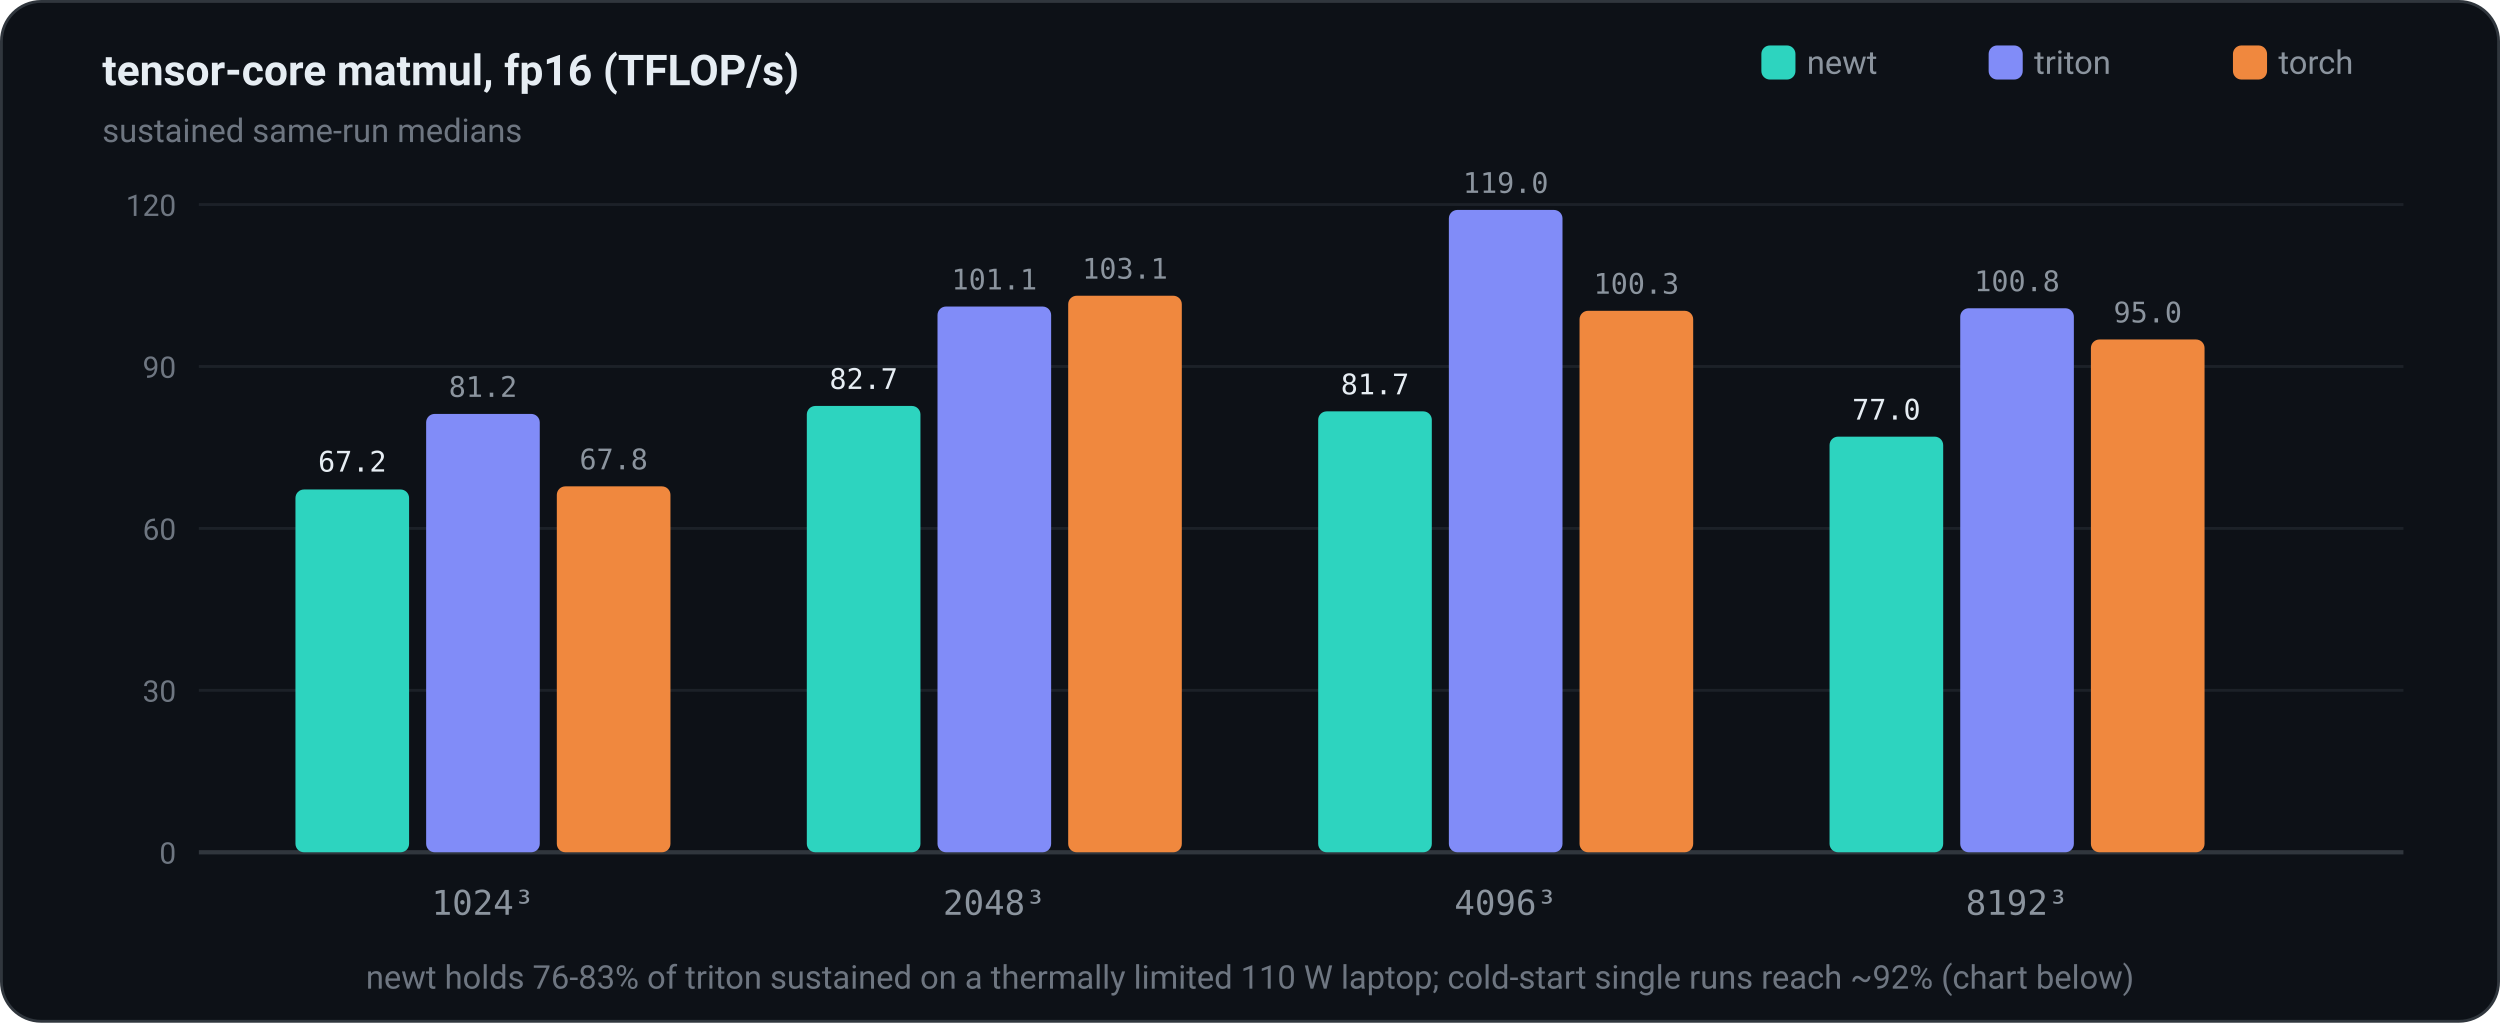
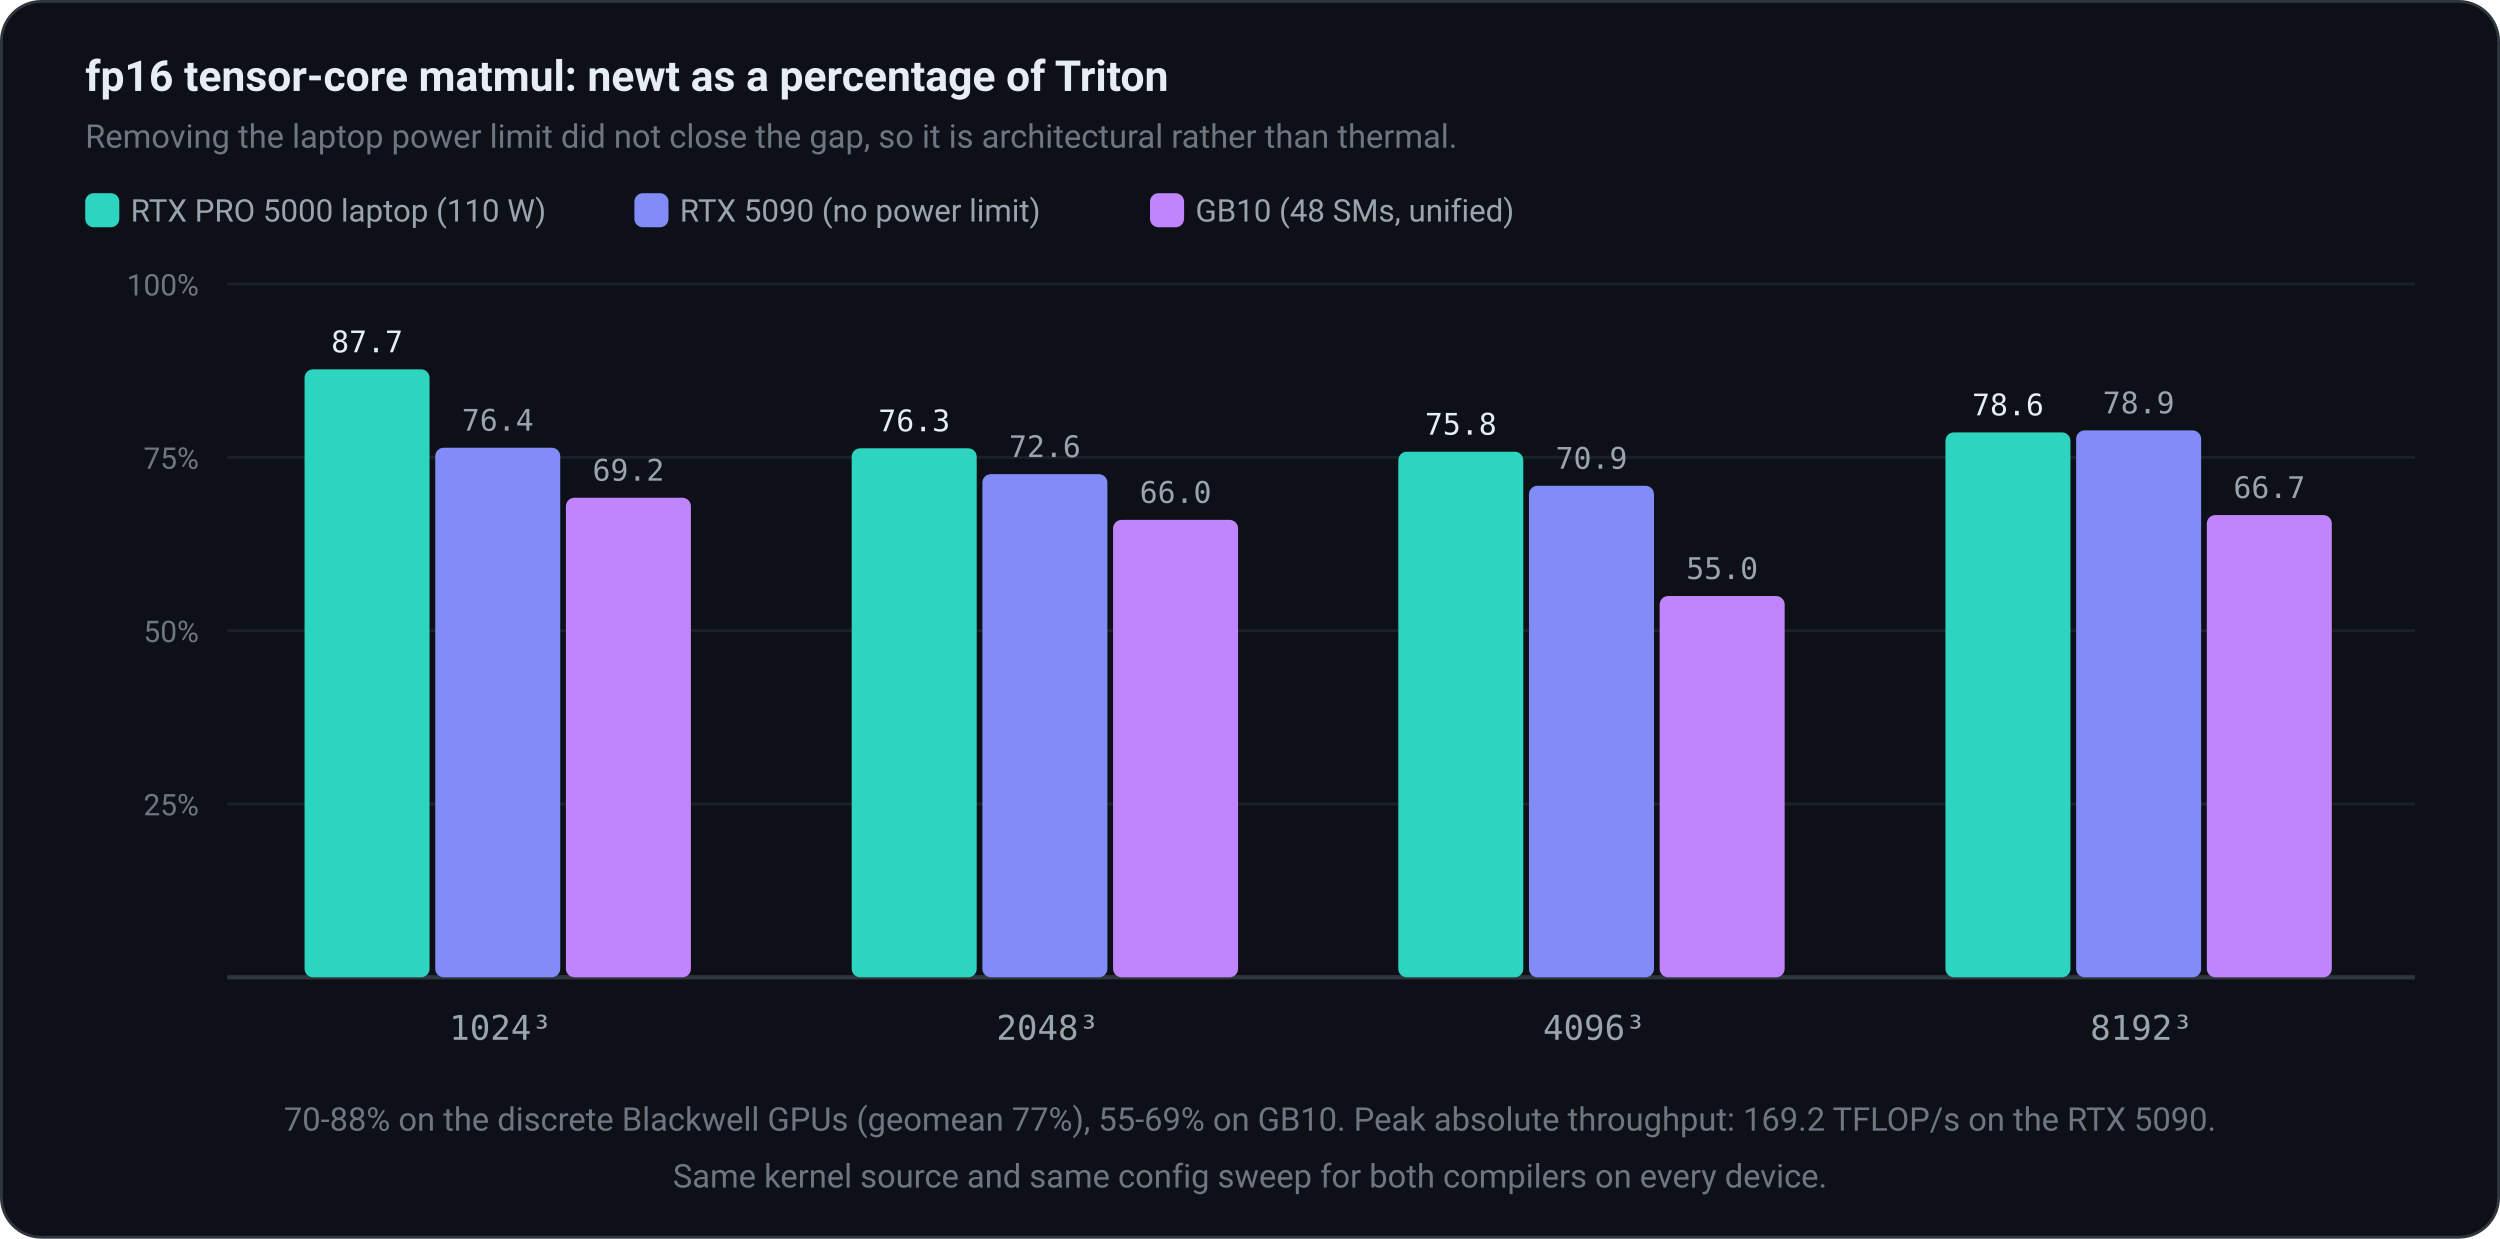
- <svg xmlns="http://www.w3.org/2000/svg" viewBox="0 0 880 360" font-family="-apple-system,'Segoe UI',Roboto,Helvetica,Arial,sans-serif">
-   <rect x="0.5" y="0.5" width="879" height="359" rx="14" fill="#0d1117" stroke="#30363d" />
-   <text x="36" y="30" font-size="15" font-weight="700" fill="#e6edf3">tensor-core matmul, fp16 (TFLOP/s)</text>
-   <text x="36" y="50" font-size="11.5" fill="#6e7681">sustained same-run medians</text>
-   <g font-size="11.5" fill="#8b949e">
-     <rect x="620" y="16" width="12" height="12" rx="3" fill="#2dd4bf" />
-     <text x="636" y="26">newt</text>
-     <rect x="700" y="16" width="12" height="12" rx="3" fill="#818cf8" />
-     <text x="716" y="26">triton</text>
-     <rect x="786" y="16" width="12" height="12" rx="3" fill="#f0883e" />
-     <text x="802" y="26">torch</text>
-   </g>
-   <g stroke="#1c2128" stroke-width="1">
-     <path d="M70 243 H846" />
-     <path d="M70 186 H846" />
-     <path d="M70 129 H846" />
-     <path d="M70 72 H846" />
-   </g>
-   <path d="M70 300 H846" stroke="#30363d" stroke-width="1.5" />
-   <g font-size="10.5" fill="#6e7681" text-anchor="end">
-     <text x="62" y="304">0</text>
-     <text x="62" y="247">30</text>
-     <text x="62" y="190">60</text>
-     <text x="62" y="133">90</text>
-     <text x="62" y="76">120</text>
-   </g>
-   <g font-size="10" font-family="ui-monospace,Consolas,monospace">
-     <rect x="104" y="172.3" width="40" height="127.7" rx="3" fill="#2dd4bf" />
-     <text x="124" y="166" text-anchor="middle" fill="#e6edf3">67.2</text>
-     <rect x="150" y="145.7" width="40" height="154.3" rx="3" fill="#818cf8" />
-     <text x="170" y="139.7" text-anchor="middle" fill="#8b949e">81.2</text>
-     <rect x="196" y="171.2" width="40" height="128.8" rx="3" fill="#f0883e" />
-     <text x="216" y="165.2" text-anchor="middle" fill="#8b949e">67.8</text>
-     <rect x="284" y="142.9" width="40" height="157.1" rx="3" fill="#2dd4bf" />
-     <text x="304" y="136.9" text-anchor="middle" fill="#e6edf3">82.7</text>
-     <rect x="330" y="107.9" width="40" height="192.1" rx="3" fill="#818cf8" />
-     <text x="350" y="101.9" text-anchor="middle" fill="#8b949e">101.1</text>
-     <rect x="376" y="104.1" width="40" height="195.9" rx="3" fill="#f0883e" />
-     <text x="396" y="98.1" text-anchor="middle" fill="#8b949e">103.1</text>
-     <rect x="464" y="144.8" width="40" height="155.2" rx="3" fill="#2dd4bf" />
-     <text x="484" y="138.8" text-anchor="middle" fill="#e6edf3">81.7</text>
-     <rect x="510" y="73.9" width="40" height="226.1" rx="3" fill="#818cf8" />
-     <text x="530" y="67.9" text-anchor="middle" fill="#8b949e">119.0</text>
-     <rect x="556" y="109.4" width="40" height="190.6" rx="3" fill="#f0883e" />
-     <text x="576" y="103.4" text-anchor="middle" fill="#8b949e">100.3</text>
-     <rect x="644" y="153.7" width="40" height="146.3" rx="3" fill="#2dd4bf" />
-     <text x="664" y="147.7" text-anchor="middle" fill="#e6edf3">77.0</text>
-     <rect x="690" y="108.5" width="40" height="191.5" rx="3" fill="#818cf8" />
-     <text x="710" y="102.5" text-anchor="middle" fill="#8b949e">100.8</text>
-     <rect x="736" y="119.5" width="40" height="180.5" rx="3" fill="#f0883e" />
-     <text x="756" y="113.5" text-anchor="middle" fill="#8b949e">95.0</text>
-   </g>
-   <g font-size="12" fill="#8b949e" text-anchor="middle" font-family="ui-monospace,Consolas,monospace">
-     <text x="170" y="322">1024³</text>
-     <text x="350" y="322">2048³</text>
-     <text x="530" y="322">4096³</text>
-     <text x="710" y="322">8192³</text>
-   </g>
-   <text x="440" y="348" text-anchor="middle" font-size="11.5" fill="#6e7681">newt holds 76-83% of triton sustained on a thermally limited 110 W laptop; cold-start single runs reach ~92% (chart below)</text>
+ <svg xmlns="http://www.w3.org/2000/svg" viewBox="0 0 880 436" font-family="-apple-system,'Segoe UI',Roboto,Helvetica,Arial,sans-serif">
+   <rect x="0.5" y="0.5" width="879" height="435" rx="14" fill="#0d1117" stroke="#30363d" />
+   <text x="30" y="32" font-size="15" font-weight="700" fill="#e6edf3">fp16 tensor-core matmul: newt as a percentage of Triton</text>
+   <text x="30" y="52" font-size="11.5" fill="#6e7681">Removing the laptop power limit did not close the gap, so it is architectural rather than thermal.</text>
+   <rect x="30" y="68" width="12" height="12" rx="3" fill="#2dd4bf" />
+   <text x="46" y="78" font-size="11" fill="#9aa4af">RTX PRO 5000 laptop (110 W)</text>
+   <rect x="223.3" y="68" width="12" height="12" rx="3" fill="#818cf8" />
+   <text x="239.3" y="78" font-size="11" fill="#9aa4af">RTX 5090 (no power limit)</text>
+   <rect x="404.8" y="68" width="12" height="12" rx="3" fill="#c084fc" />
+   <text x="420.8" y="78" font-size="11" fill="#9aa4af">GB10 (48 SMs, unified)</text>
+   <path d="M80 283.0 H850" stroke="#1c2128" stroke-width="1" />
+   <text x="70" y="287.0" text-anchor="end" font-size="10.5" fill="#6e7681">25%</text>
+   <path d="M80 222.0 H850" stroke="#1c2128" stroke-width="1" />
+   <text x="70" y="226.0" text-anchor="end" font-size="10.5" fill="#6e7681">50%</text>
+   <path d="M80 161.0 H850" stroke="#1c2128" stroke-width="1" />
+   <text x="70" y="165.0" text-anchor="end" font-size="10.5" fill="#6e7681">75%</text>
+   <path d="M80 100.0 H850" stroke="#1c2128" stroke-width="1" />
+   <text x="70" y="104.0" text-anchor="end" font-size="10.5" fill="#6e7681">100%</text>
+   <path d="M80 344 H850" stroke="#30363d" stroke-width="1.5" />
+   <rect x="107.2" y="130.0" width="44" height="214.0" rx="3" fill="#2dd4bf" />
+   <text x="129.2" y="124.0" text-anchor="middle" font-size="10.5" font-family="ui-monospace,Consolas,monospace" fill="#e6edf3">87.7</text>
+   <rect x="153.2" y="157.6" width="44" height="186.4" rx="3" fill="#818cf8" />
+   <text x="175.2" y="151.6" text-anchor="middle" font-size="10.5" font-family="ui-monospace,Consolas,monospace" fill="#9aa4af">76.4</text>
+   <rect x="199.2" y="175.2" width="44" height="168.8" rx="3" fill="#c084fc" />
+   <text x="221.2" y="169.2" text-anchor="middle" font-size="10.5" font-family="ui-monospace,Consolas,monospace" fill="#9aa4af">69.2</text>
+   <text x="176.2" y="366" text-anchor="middle" font-size="12" font-family="ui-monospace,Consolas,monospace" fill="#9aa4af">1024³</text>
+   <rect x="299.8" y="157.8" width="44" height="186.2" rx="3" fill="#2dd4bf" />
+   <text x="321.8" y="151.8" text-anchor="middle" font-size="10.5" font-family="ui-monospace,Consolas,monospace" fill="#e6edf3">76.3</text>
+   <rect x="345.8" y="166.9" width="44" height="177.1" rx="3" fill="#818cf8" />
+   <text x="367.8" y="160.9" text-anchor="middle" font-size="10.5" font-family="ui-monospace,Consolas,monospace" fill="#9aa4af">72.6</text>
+   <rect x="391.8" y="183.0" width="44" height="161.0" rx="3" fill="#c084fc" />
+   <text x="413.8" y="177.0" text-anchor="middle" font-size="10.5" font-family="ui-monospace,Consolas,monospace" fill="#9aa4af">66.0</text>
+   <text x="368.8" y="366" text-anchor="middle" font-size="12" font-family="ui-monospace,Consolas,monospace" fill="#9aa4af">2048³</text>
+   <rect x="492.2" y="159.0" width="44" height="185.0" rx="3" fill="#2dd4bf" />
+   <text x="514.2" y="153.0" text-anchor="middle" font-size="10.5" font-family="ui-monospace,Consolas,monospace" fill="#e6edf3">75.8</text>
+   <rect x="538.2" y="171.0" width="44" height="173.0" rx="3" fill="#818cf8" />
+   <text x="560.2" y="165.0" text-anchor="middle" font-size="10.5" font-family="ui-monospace,Consolas,monospace" fill="#9aa4af">70.9</text>
+   <rect x="584.2" y="209.8" width="44" height="134.2" rx="3" fill="#c084fc" />
+   <text x="606.2" y="203.8" text-anchor="middle" font-size="10.5" font-family="ui-monospace,Consolas,monospace" fill="#9aa4af">55.0</text>
+   <text x="561.2" y="366" text-anchor="middle" font-size="12" font-family="ui-monospace,Consolas,monospace" fill="#9aa4af">4096³</text>
+   <rect x="684.8" y="152.2" width="44" height="191.8" rx="3" fill="#2dd4bf" />
+   <text x="706.8" y="146.2" text-anchor="middle" font-size="10.5" font-family="ui-monospace,Consolas,monospace" fill="#e6edf3">78.6</text>
+   <rect x="730.8" y="151.5" width="44" height="192.5" rx="3" fill="#818cf8" />
+   <text x="752.8" y="145.5" text-anchor="middle" font-size="10.5" font-family="ui-monospace,Consolas,monospace" fill="#9aa4af">78.9</text>
+   <rect x="776.8" y="181.3" width="44" height="162.7" rx="3" fill="#c084fc" />
+   <text x="798.8" y="175.3" text-anchor="middle" font-size="10.5" font-family="ui-monospace,Consolas,monospace" fill="#9aa4af">66.7</text>
+   <text x="753.8" y="366" text-anchor="middle" font-size="12" font-family="ui-monospace,Consolas,monospace" fill="#9aa4af">8192³</text>
+   <text x="440" y="398" text-anchor="middle" font-size="11.5" fill="#6e7681">70-88% on the discrete Blackwell GPUs (geomean 77%), 55-69% on GB10. Peak absolute throughput: 169.2 TFLOP/s on the RTX 5090.</text>
+   <text x="440" y="418" text-anchor="middle" font-size="11.5" fill="#6e7681">Same kernel source and same config sweep for both compilers on every device.</text>
</svg>
